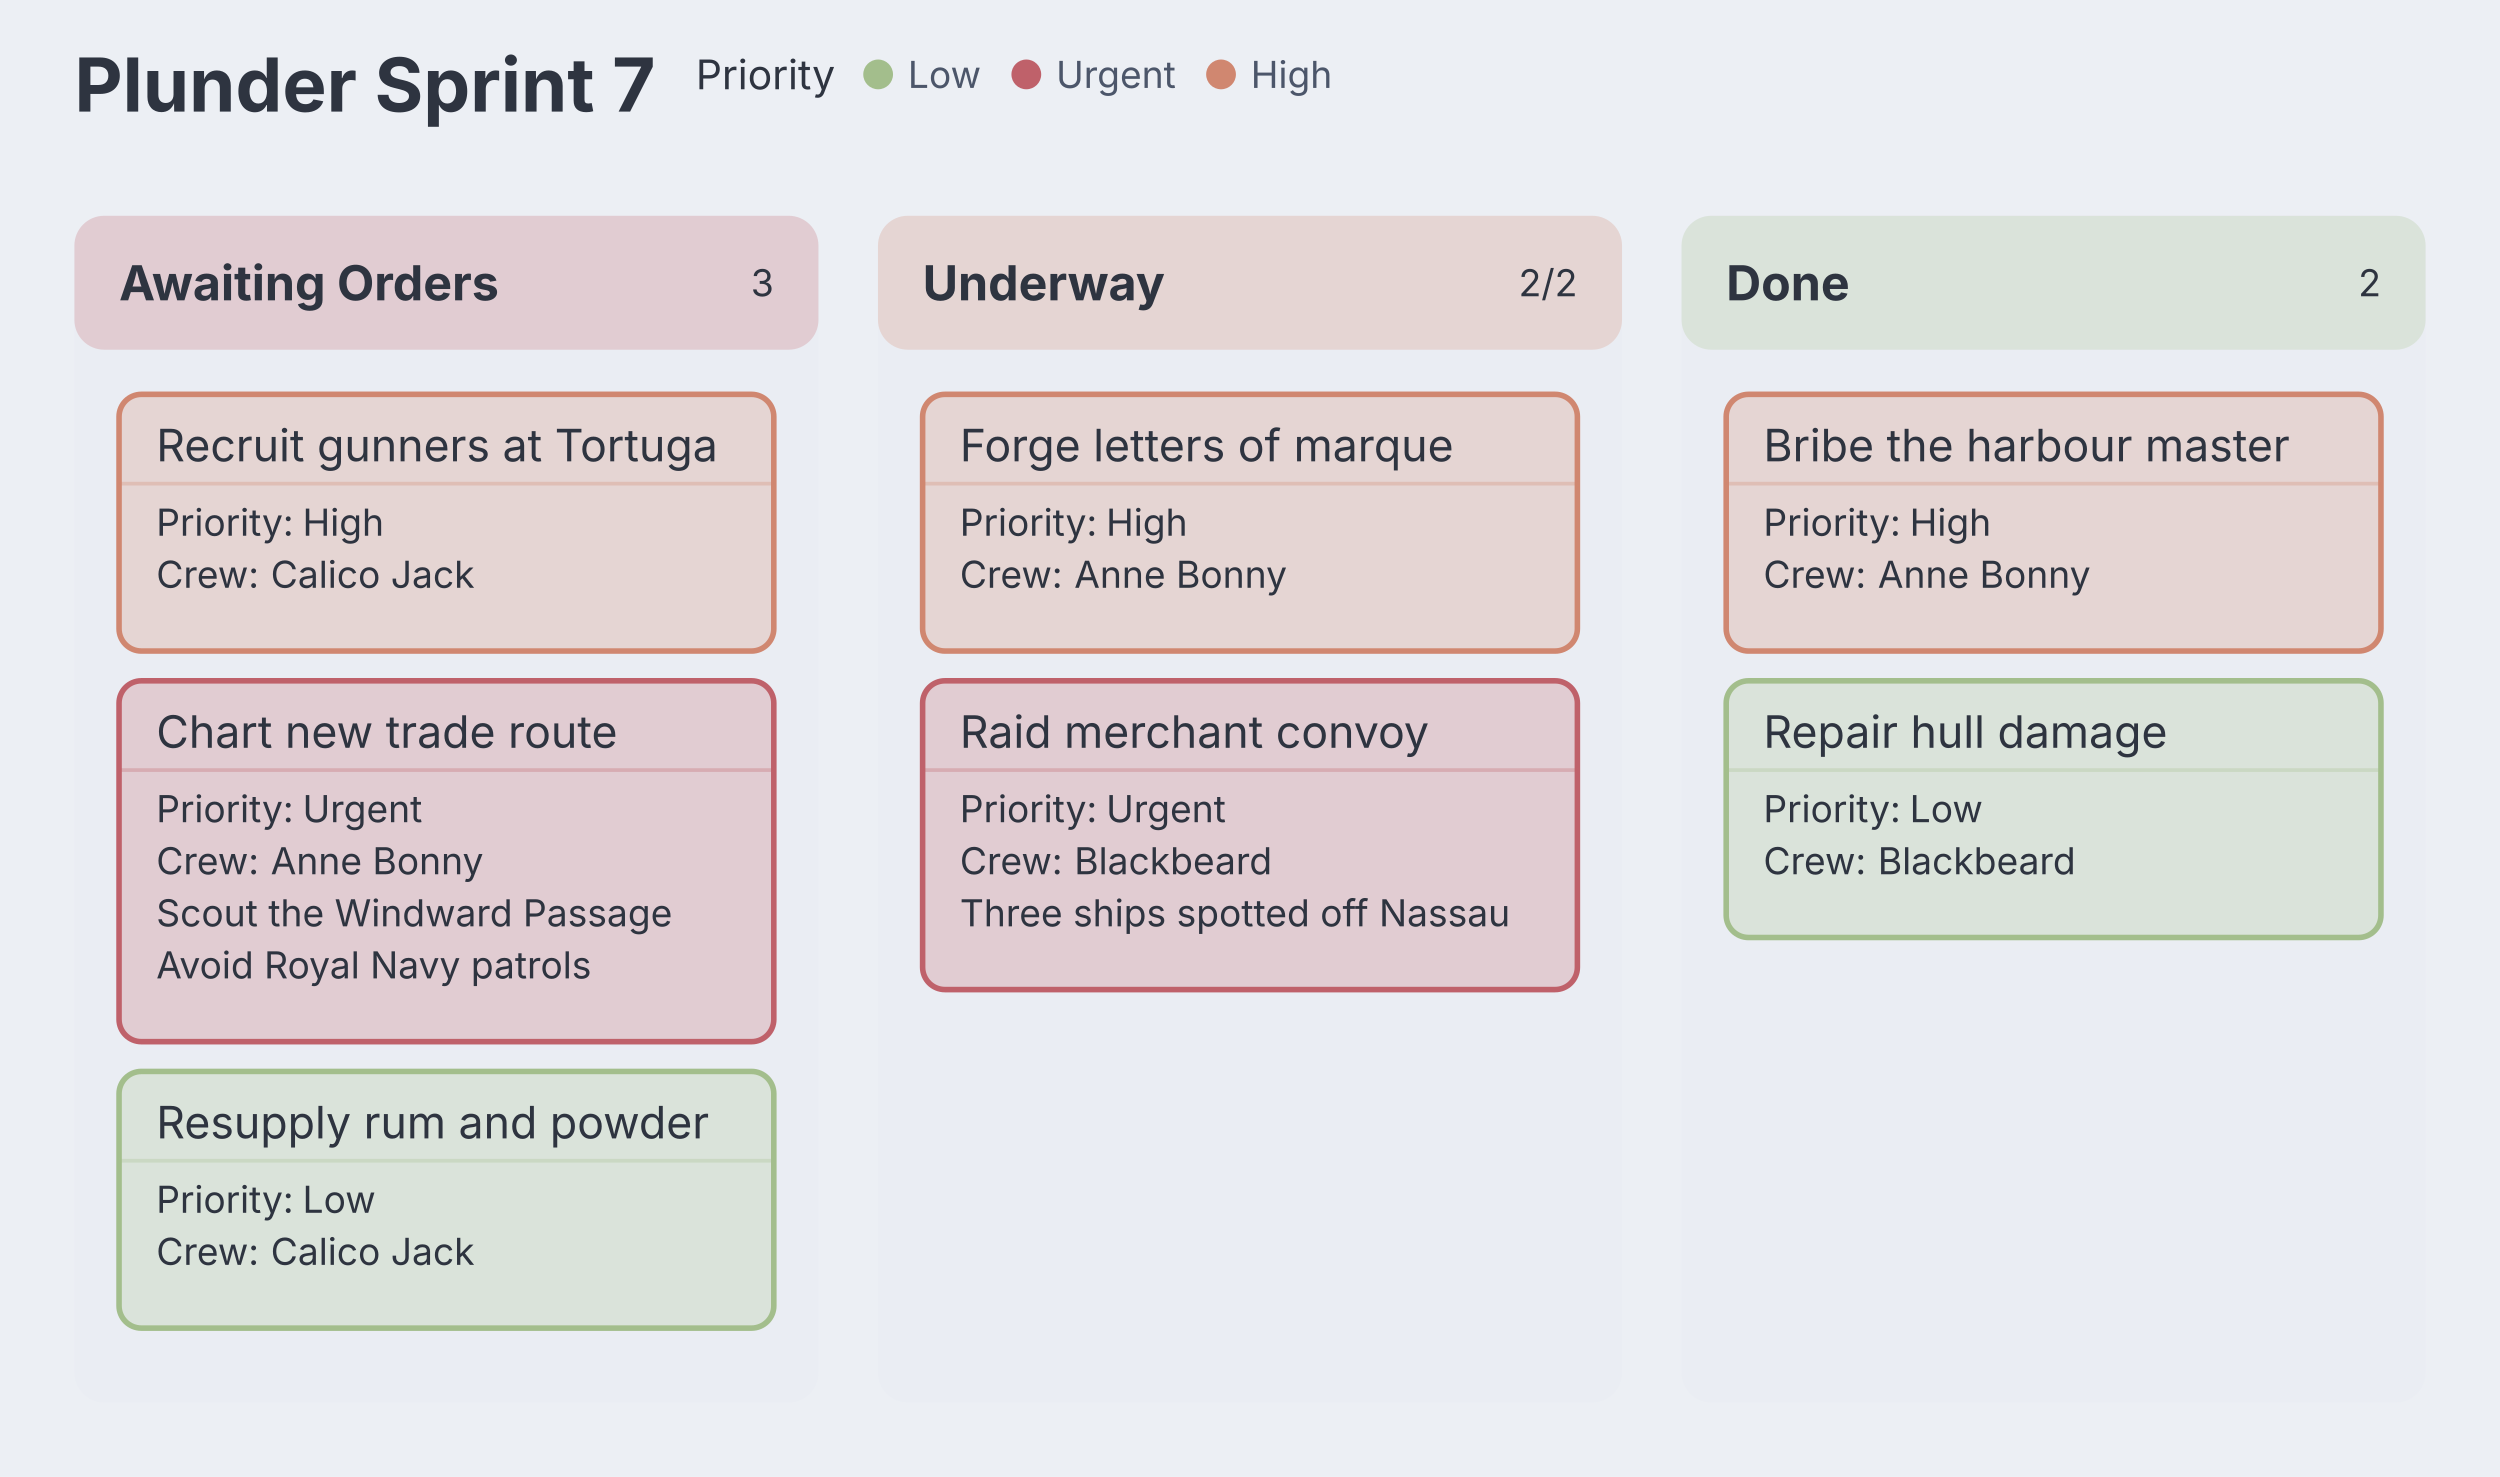
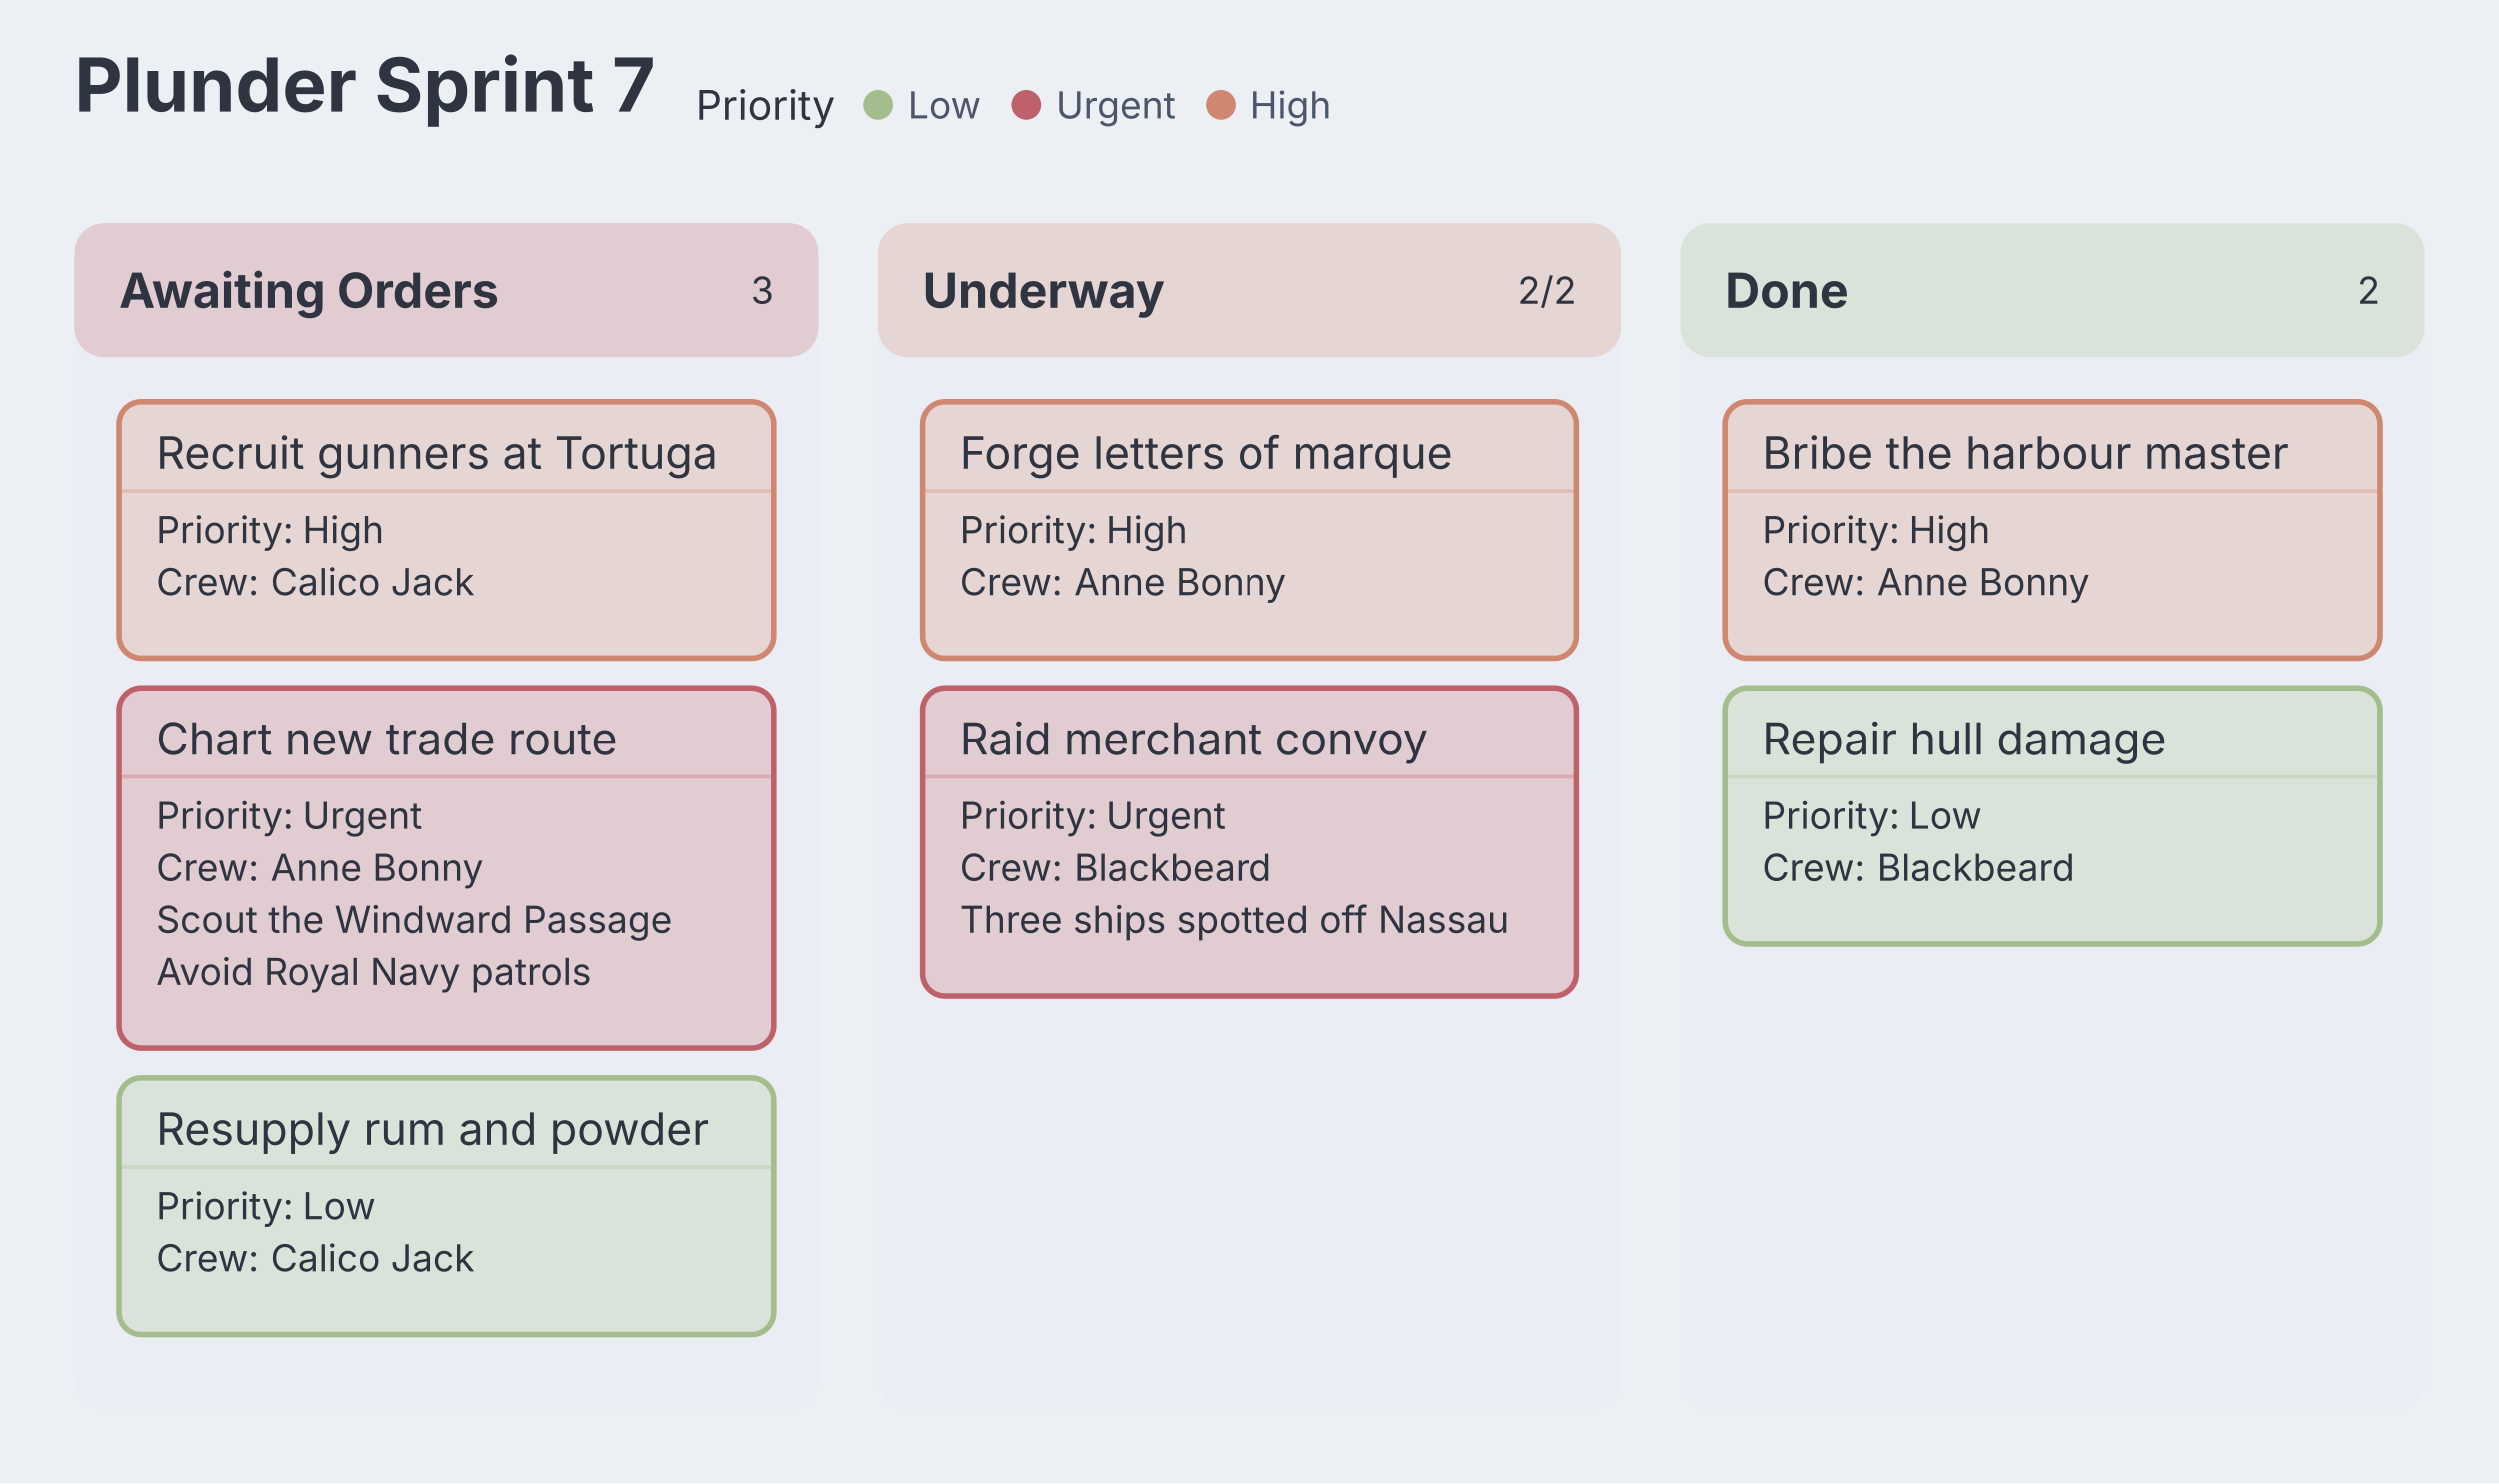
- <svg xmlns="http://www.w3.org/2000/svg" aria-describedby="dgmo-desc-ba68eab4" role="img" aria-label="Plunder Sprint 7 — Kanban diagram" data-dgmo-cue="light" width="672" height="397" viewBox="0 0 672 397" preserveAspectRatio="xMidYMin meet" font-family="Inter, system-ui, Avenir, Helvetica, Arial, sans-serif" style="background: rgb(236, 239, 244); font-family: Inter, system-ui, Avenir, Helvetica, Arial, sans-serif;">
+ <svg xmlns="http://www.w3.org/2000/svg" aria-describedby="dgmo-desc-ba68eab4" role="img" aria-label="Plunder Sprint 7 — Kanban diagram" data-dgmo-cue="light" width="672" height="399" viewBox="0 0 672 399" preserveAspectRatio="xMidYMin meet" font-family="Inter, system-ui, Avenir, Helvetica, Arial, sans-serif" style="background: rgb(236, 239, 244); font-family: Inter, system-ui, Avenir, Helvetica, Arial, sans-serif;">
  <style>@media (hover:hover){svg:has(.kanban-column:hover) .kanban-column:not(:hover){opacity:0.4}svg:has([data-legend-entry="high"]:hover) .kanban-card:not([data-tag-priority="high"]){opacity:0.4}svg:has(.kanban-card[data-tag-priority="high"]:hover):has([data-legend-entry="high"]) [data-legend-entry]:not([data-legend-entry="high"]){opacity:0.4}svg:has([data-legend-entry="urgent"]:hover) .kanban-card:not([data-tag-priority="urgent"]){opacity:0.4}svg:has(.kanban-card[data-tag-priority="urgent"]:hover):has([data-legend-entry="urgent"]) [data-legend-entry]:not([data-legend-entry="urgent"]){opacity:0.4}svg:has([data-legend-entry="low"]:hover) .kanban-card:not([data-tag-priority="low"]){opacity:0.4}svg:has(.kanban-card[data-tag-priority="low"]:hover):has([data-legend-entry="low"]) [data-legend-entry]:not([data-legend-entry="low"]){opacity:0.4}}[data-dgmo-cue="light"] [data-node-toggle],[data-dgmo-cue="light"] [data-group-toggle],[data-dgmo-cue="light"] [data-section-toggle],[data-dgmo-cue="light"] [data-note-toggle]{cursor:pointer}[data-dgmo-cue="light"] [data-node-toggle]:hover&gt;rect:first-child,[data-dgmo-cue="light"] [data-group-toggle]:hover&gt;rect:first-child,[data-dgmo-cue="light"] [data-section-toggle]:hover&gt;rect:first-child,[data-dgmo-cue="light"] [data-note-toggle]:hover&gt;rect:first-child,[data-dgmo-cue="light"] [data-node-toggle]:hover&gt;path:first-child,[data-dgmo-cue="light"] [data-group-toggle]:hover&gt;path:first-child,[data-dgmo-cue="light"] [data-section-toggle]:hover&gt;path:first-child,[data-dgmo-cue="light"] [data-note-toggle]:hover&gt;path:first-child{filter:brightness(0.95)}[data-dgmo-cue="light"] [data-node-toggle]:hover&gt;rect[fill=transparent]:first-child,[data-dgmo-cue="light"] [data-group-toggle]:hover&gt;rect[fill=transparent]:first-child,[data-dgmo-cue="light"] [data-section-toggle]:hover&gt;rect[fill=transparent]:first-child,[data-dgmo-cue="light"] [data-note-toggle]:hover&gt;rect[fill=transparent]:first-child{fill:#000;fill-opacity:0.05}[data-dgmo-cue="light"] .dgmo-collapse-bar-preview{transition:opacity 120ms ease-out}[data-dgmo-cue="light"] [data-node-toggle]:hover&gt;.dgmo-collapse-bar-preview,[data-dgmo-cue="light"] [data-group-toggle]:hover&gt;.dgmo-collapse-bar-preview,[data-dgmo-cue="light"] [data-section-toggle]:hover&gt;.dgmo-collapse-bar-preview,[data-dgmo-cue="light"] [data-note-toggle]:hover&gt;.dgmo-collapse-bar-preview{opacity:0.35}[data-dgmo-cue="light"] [data-node-toggle]:focus-visible,[data-dgmo-cue="light"] [data-group-toggle]:focus-visible,[data-dgmo-cue="light"] [data-section-toggle]:focus-visible,[data-dgmo-cue="light"] [data-note-toggle]:focus-visible{outline:2px solid currentColor;outline-offset:2px}@media (prefers-reduced-motion:reduce){[data-dgmo-cue="light"] .dgmo-collapse-bar-preview{transition:none}}</style>
-   <rect class="dgmo-canvas-bg" x="0" y="0" width="672" height="397" fill="#eceff4" />
+   <rect class="dgmo-canvas-bg" x="0" y="0" width="672" height="399" fill="#eceff4" />
  <text class="chart-title" data-line-number="1" x="20" y="30" font-size="20" font-weight="bold" fill="#2e3440" text-anchor="start">Plunder Sprint 7</text>
-   <g class="kanban-legend" transform="translate(187.04,6)">
+   <g class="kanban-legend" transform="translate(187.04,14.19)">
    <g class="dgmo-legend" data-legend-title-relation="inline-with-title" data-legend-capsule-addon-width="0" data-legend-active="priority" data-legend-left="0" data-legend-right="179.06400000000002">
      <g transform="translate(0,0)" data-legend-group="priority">
        <text x="0" y="14" dominant-baseline="central" font-size="11" font-weight="normal" fill="#2e3440" font-family="Inter, system-ui, Avenir, Helvetica, Arial, sans-serif">Priority</text>
        <g data-legend-entry="low" data-series-name="Low">
          <rect data-legend-hit="" x="45.004" y="0" width="39.83" height="28" fill="transparent" />
          <circle cx="49.004" cy="14" r="4" fill="#a3be8c" />
          <text x="57.004" y="14" dominant-baseline="central" font-size="10" fill="#4c566a" font-family="Inter, system-ui, Avenir, Helvetica, Arial, sans-serif">Low</text>
        </g>
        <g data-legend-entry="urgent" data-series-name="Urgent">
          <rect data-legend-hit="" x="84.834" y="0" width="52.34" height="28" fill="transparent" />
          <circle cx="88.834" cy="14" r="4" fill="#bf616a" />
          <text x="96.834" y="14" dominant-baseline="central" font-size="10" fill="#4c566a" font-family="Inter, system-ui, Avenir, Helvetica, Arial, sans-serif">Urgent</text>
        </g>
        <g data-legend-entry="high" data-series-name="High">
          <rect data-legend-hit="" x="137.174" y="0" width="41.89" height="28" fill="transparent" />
          <circle cx="141.174" cy="14" r="4" fill="#d08770" />
          <text x="149.174" y="14" dominant-baseline="central" font-size="10" fill="#4c566a" font-family="Inter, system-ui, Avenir, Helvetica, Arial, sans-serif">High</text>
        </g>
      </g>
    </g>
  </g>
  <g class="kanban-column" data-column-id="col-1" data-line-number="13" data-group-toggle="col-1" role="button" aria-expanded="true" aria-label="Awaiting Orders">
-     <rect x="20" y="58" width="200" height="319" rx="8" fill="#eaedf3" />
-     <rect x="20" y="58" width="200" height="36" rx="8" fill="#e1ccd2" />
-     <text x="32" y="76" dominant-baseline="central" font-size="13" font-weight="bold" fill="#2e3440">Awaiting Orders</text>
-     <text x="208" y="76" dominant-baseline="central" text-anchor="end" font-size="10" fill="#2e3440" font-weight="normal">3</text>
+     <rect x="20" y="60" width="200" height="319" rx="8" fill="#eaedf3" />
+     <rect x="20" y="60" width="200" height="36" rx="8" fill="#e1ccd2" />
+     <text x="32" y="78" dominant-baseline="central" font-size="13" font-weight="bold" fill="#2e3440">Awaiting Orders</text>
+     <text x="208" y="78" dominant-baseline="central" text-anchor="end" font-size="10" fill="#2e3440" font-weight="normal">3</text>
    <clipPath id="kanban-col-clip-col-1">
-       <rect x="20" y="58" width="200" height="319" rx="8" />
+       <rect x="20" y="60" width="200" height="319" rx="8" />
    </clipPath>
-     <rect x="20" y="373" width="200" height="4" fill="#bf616a" clip-path="url(#kanban-col-clip-col-1)" class="kanban-collapse-bar-preview dgmo-collapse-bar-preview" opacity="0" pointer-events="none" />
+     <rect x="20" y="375" width="200" height="4" fill="#bf616a" clip-path="url(#kanban-col-clip-col-1)" class="kanban-collapse-bar-preview dgmo-collapse-bar-preview" opacity="0" pointer-events="none" />
    <g class="kanban-card" data-card-id="card-1" data-line-number="14" data-tag-priority="high">
-       <rect x="32" y="106" width="176" height="69" rx="6" fill="#e5d5d3" stroke="#d08770" stroke-width="1.5" />
-       <text x="42" y="124" font-size="12" font-weight="normal" fill="#2e3440">
+       <rect x="32" y="108" width="176" height="69" rx="6" fill="#e5d5d3" stroke="#d08770" stroke-width="1.5" />
+       <text x="42" y="126" font-size="12" font-weight="normal" fill="#2e3440">
        <tspan>Recruit gunners at Tortuga</tspan>
      </text>
-       <line x1="32" y1="130" x2="208" y2="130" stroke="#d08770" stroke-opacity="0.3" stroke-width="1" />
-       <text x="42" y="144" font-size="10" fill="#2e3440">Priority: </text>
-       <text x="81.33" y="144" font-size="10" fill="#2e3440">High</text>
-       <text x="42" y="158" font-size="10" fill="#2e3440">Crew: </text>
-       <text x="72.76" y="158" font-size="10" fill="#2e3440">Calico Jack</text>
+       <line x1="32" y1="132" x2="208" y2="132" stroke="#d08770" stroke-opacity="0.3" stroke-width="1" />
+       <text x="42" y="146" font-size="10" fill="#2e3440">Priority: </text>
+       <text x="81.33" y="146" font-size="10" fill="#2e3440">High</text>
+       <text x="42" y="160" font-size="10" fill="#2e3440">Crew: </text>
+       <text x="72.76" y="160" font-size="10" fill="#2e3440">Calico Jack</text>
    </g>
    <g class="kanban-card" data-card-id="card-2" data-line-number="15" data-tag-priority="urgent">
-       <rect x="32" y="183" width="176" height="97" rx="6" fill="#e1ccd2" stroke="#bf616a" stroke-width="1.5" />
-       <text x="42" y="201" font-size="12" font-weight="normal" fill="#2e3440">
+       <rect x="32" y="185" width="176" height="97" rx="6" fill="#e1ccd2" stroke="#bf616a" stroke-width="1.5" />
+       <text x="42" y="203" font-size="12" font-weight="normal" fill="#2e3440">
        <tspan>Chart new trade route</tspan>
      </text>
-       <line x1="32" y1="207" x2="208" y2="207" stroke="#bf616a" stroke-opacity="0.3" stroke-width="1" />
-       <text x="42" y="221" font-size="10" fill="#2e3440">Priority: </text>
-       <text x="81.33" y="221" font-size="10" fill="#2e3440">Urgent</text>
-       <text x="42" y="235" font-size="10" fill="#2e3440">Crew: </text>
-       <text x="72.76" y="235" font-size="10" fill="#2e3440">Anne Bonny</text>
-       <text x="42" y="249" font-size="10" fill="#2e3440">
+       <line x1="32" y1="209" x2="208" y2="209" stroke="#bf616a" stroke-opacity="0.3" stroke-width="1" />
+       <text x="42" y="223" font-size="10" fill="#2e3440">Priority: </text>
+       <text x="81.33" y="223" font-size="10" fill="#2e3440">Urgent</text>
+       <text x="42" y="237" font-size="10" fill="#2e3440">Crew: </text>
+       <text x="72.76" y="237" font-size="10" fill="#2e3440">Anne Bonny</text>
+       <text x="42" y="251" font-size="10" fill="#2e3440">
        <tspan>Scout the Windward Passage</tspan>
      </text>
-       <text x="42" y="263" font-size="10" fill="#2e3440">
+       <text x="42" y="265" font-size="10" fill="#2e3440">
        <tspan>Avoid Royal Navy patrols</tspan>
      </text>
    </g>
    <g class="kanban-card" data-card-id="card-3" data-line-number="18" data-tag-priority="low">
-       <rect x="32" y="288" width="176" height="69" rx="6" fill="#dae3da" stroke="#a3be8c" stroke-width="1.5" />
-       <text x="42" y="306" font-size="12" font-weight="normal" fill="#2e3440">
+       <rect x="32" y="290" width="176" height="69" rx="6" fill="#dae3da" stroke="#a3be8c" stroke-width="1.5" />
+       <text x="42" y="308" font-size="12" font-weight="normal" fill="#2e3440">
        <tspan>Resupply rum and powder</tspan>
      </text>
-       <line x1="32" y1="312" x2="208" y2="312" stroke="#a3be8c" stroke-opacity="0.3" stroke-width="1" />
-       <text x="42" y="326" font-size="10" fill="#2e3440">Priority: </text>
-       <text x="81.33" y="326" font-size="10" fill="#2e3440">Low</text>
-       <text x="42" y="340" font-size="10" fill="#2e3440">Crew: </text>
-       <text x="72.76" y="340" font-size="10" fill="#2e3440">Calico Jack</text>
+       <line x1="32" y1="314" x2="208" y2="314" stroke="#a3be8c" stroke-opacity="0.3" stroke-width="1" />
+       <text x="42" y="328" font-size="10" fill="#2e3440">Priority: </text>
+       <text x="81.33" y="328" font-size="10" fill="#2e3440">Low</text>
+       <text x="42" y="342" font-size="10" fill="#2e3440">Crew: </text>
+       <text x="72.76" y="342" font-size="10" fill="#2e3440">Calico Jack</text>
    </g>
  </g>
  <g class="kanban-column" data-column-id="col-2" data-line-number="20" data-group-toggle="col-2" role="button" aria-expanded="true" aria-label="Underway">
-     <rect x="236" y="58" width="200" height="319" rx="8" fill="#eaedf3" />
-     <rect x="236" y="58" width="200" height="36" rx="8" fill="#e5d5d3" />
-     <text x="248" y="76" dominant-baseline="central" font-size="13" font-weight="bold" fill="#2e3440">Underway</text>
-     <text x="424" y="76" dominant-baseline="central" text-anchor="end" font-size="10" fill="#2e3440" font-weight="normal">2/2</text>
+     <rect x="236" y="60" width="200" height="319" rx="8" fill="#eaedf3" />
+     <rect x="236" y="60" width="200" height="36" rx="8" fill="#e5d5d3" />
+     <text x="248" y="78" dominant-baseline="central" font-size="13" font-weight="bold" fill="#2e3440">Underway</text>
+     <text x="424" y="78" dominant-baseline="central" text-anchor="end" font-size="10" fill="#2e3440" font-weight="normal">2/2</text>
    <clipPath id="kanban-col-clip-col-2">
-       <rect x="236" y="58" width="200" height="319" rx="8" />
+       <rect x="236" y="60" width="200" height="319" rx="8" />
    </clipPath>
-     <rect x="236" y="373" width="200" height="4" fill="#d08770" clip-path="url(#kanban-col-clip-col-2)" class="kanban-collapse-bar-preview dgmo-collapse-bar-preview" opacity="0" pointer-events="none" />
+     <rect x="236" y="375" width="200" height="4" fill="#d08770" clip-path="url(#kanban-col-clip-col-2)" class="kanban-collapse-bar-preview dgmo-collapse-bar-preview" opacity="0" pointer-events="none" />
    <g class="kanban-card" data-card-id="card-4" data-line-number="21" data-tag-priority="high">
-       <rect x="248" y="106" width="176" height="69" rx="6" fill="#e5d5d3" stroke="#d08770" stroke-width="1.5" />
-       <text x="258" y="124" font-size="12" font-weight="normal" fill="#2e3440">
+       <rect x="248" y="108" width="176" height="69" rx="6" fill="#e5d5d3" stroke="#d08770" stroke-width="1.5" />
+       <text x="258" y="126" font-size="12" font-weight="normal" fill="#2e3440">
        <tspan>Forge letters of marque</tspan>
      </text>
-       <line x1="248" y1="130" x2="424" y2="130" stroke="#d08770" stroke-opacity="0.3" stroke-width="1" />
-       <text x="258" y="144" font-size="10" fill="#2e3440">Priority: </text>
-       <text x="297.33" y="144" font-size="10" fill="#2e3440">High</text>
-       <text x="258" y="158" font-size="10" fill="#2e3440">Crew: </text>
-       <text x="288.76" y="158" font-size="10" fill="#2e3440">Anne Bonny</text>
+       <line x1="248" y1="132" x2="424" y2="132" stroke="#d08770" stroke-opacity="0.3" stroke-width="1" />
+       <text x="258" y="146" font-size="10" fill="#2e3440">Priority: </text>
+       <text x="297.33" y="146" font-size="10" fill="#2e3440">High</text>
+       <text x="258" y="160" font-size="10" fill="#2e3440">Crew: </text>
+       <text x="288.76" y="160" font-size="10" fill="#2e3440">Anne Bonny</text>
    </g>
    <g class="kanban-card" data-card-id="card-5" data-line-number="22" data-tag-priority="urgent">
-       <rect x="248" y="183" width="176" height="83" rx="6" fill="#e1ccd2" stroke="#bf616a" stroke-width="1.5" />
-       <text x="258" y="201" font-size="12" font-weight="normal" fill="#2e3440">
+       <rect x="248" y="185" width="176" height="83" rx="6" fill="#e1ccd2" stroke="#bf616a" stroke-width="1.5" />
+       <text x="258" y="203" font-size="12" font-weight="normal" fill="#2e3440">
        <tspan>Raid merchant convoy</tspan>
      </text>
-       <line x1="248" y1="207" x2="424" y2="207" stroke="#bf616a" stroke-opacity="0.3" stroke-width="1" />
-       <text x="258" y="221" font-size="10" fill="#2e3440">Priority: </text>
-       <text x="297.33" y="221" font-size="10" fill="#2e3440">Urgent</text>
-       <text x="258" y="235" font-size="10" fill="#2e3440">Crew: </text>
-       <text x="288.76" y="235" font-size="10" fill="#2e3440">Blackbeard</text>
-       <text x="258" y="249" font-size="10" fill="#2e3440">
+       <line x1="248" y1="209" x2="424" y2="209" stroke="#bf616a" stroke-opacity="0.3" stroke-width="1" />
+       <text x="258" y="223" font-size="10" fill="#2e3440">Priority: </text>
+       <text x="297.33" y="223" font-size="10" fill="#2e3440">Urgent</text>
+       <text x="258" y="237" font-size="10" fill="#2e3440">Crew: </text>
+       <text x="288.76" y="237" font-size="10" fill="#2e3440">Blackbeard</text>
+       <text x="258" y="251" font-size="10" fill="#2e3440">
        <tspan>Three ships spotted off Nassau</tspan>
      </text>
    </g>
  </g>
  <g class="kanban-column" data-column-id="col-3" data-line-number="25" data-group-toggle="col-3" role="button" aria-expanded="true" aria-label="Done">
-     <rect x="452" y="58" width="200" height="319" rx="8" fill="#eaedf3" />
-     <rect x="452" y="58" width="200" height="36" rx="8" fill="#dae3da" />
-     <text x="464" y="76" dominant-baseline="central" font-size="13" font-weight="bold" fill="#2e3440">Done</text>
-     <text x="640" y="76" dominant-baseline="central" text-anchor="end" font-size="10" fill="#2e3440" font-weight="normal">2</text>
+     <rect x="452" y="60" width="200" height="319" rx="8" fill="#eaedf3" />
+     <rect x="452" y="60" width="200" height="36" rx="8" fill="#dae3da" />
+     <text x="464" y="78" dominant-baseline="central" font-size="13" font-weight="bold" fill="#2e3440">Done</text>
+     <text x="640" y="78" dominant-baseline="central" text-anchor="end" font-size="10" fill="#2e3440" font-weight="normal">2</text>
    <clipPath id="kanban-col-clip-col-3">
-       <rect x="452" y="58" width="200" height="319" rx="8" />
+       <rect x="452" y="60" width="200" height="319" rx="8" />
    </clipPath>
-     <rect x="452" y="373" width="200" height="4" fill="#a3be8c" clip-path="url(#kanban-col-clip-col-3)" class="kanban-collapse-bar-preview dgmo-collapse-bar-preview" opacity="0" pointer-events="none" />
+     <rect x="452" y="375" width="200" height="4" fill="#a3be8c" clip-path="url(#kanban-col-clip-col-3)" class="kanban-collapse-bar-preview dgmo-collapse-bar-preview" opacity="0" pointer-events="none" />
    <g class="kanban-card" data-card-id="card-6" data-line-number="26" data-tag-priority="high">
-       <rect x="464" y="106" width="176" height="69" rx="6" fill="#e5d5d3" stroke="#d08770" stroke-width="1.5" />
-       <text x="474" y="124" font-size="12" font-weight="normal" fill="#2e3440">
+       <rect x="464" y="108" width="176" height="69" rx="6" fill="#e5d5d3" stroke="#d08770" stroke-width="1.5" />
+       <text x="474" y="126" font-size="12" font-weight="normal" fill="#2e3440">
        <tspan>Bribe the harbour master</tspan>
      </text>
-       <line x1="464" y1="130" x2="640" y2="130" stroke="#d08770" stroke-opacity="0.3" stroke-width="1" />
-       <text x="474" y="144" font-size="10" fill="#2e3440">Priority: </text>
-       <text x="513.33" y="144" font-size="10" fill="#2e3440">High</text>
-       <text x="474" y="158" font-size="10" fill="#2e3440">Crew: </text>
-       <text x="504.76" y="158" font-size="10" fill="#2e3440">Anne Bonny</text>
+       <line x1="464" y1="132" x2="640" y2="132" stroke="#d08770" stroke-opacity="0.3" stroke-width="1" />
+       <text x="474" y="146" font-size="10" fill="#2e3440">Priority: </text>
+       <text x="513.33" y="146" font-size="10" fill="#2e3440">High</text>
+       <text x="474" y="160" font-size="10" fill="#2e3440">Crew: </text>
+       <text x="504.76" y="160" font-size="10" fill="#2e3440">Anne Bonny</text>
    </g>
    <g class="kanban-card" data-card-id="card-7" data-line-number="27" data-tag-priority="low">
-       <rect x="464" y="183" width="176" height="69" rx="6" fill="#dae3da" stroke="#a3be8c" stroke-width="1.5" />
-       <text x="474" y="201" font-size="12" font-weight="normal" fill="#2e3440">
+       <rect x="464" y="185" width="176" height="69" rx="6" fill="#dae3da" stroke="#a3be8c" stroke-width="1.5" />
+       <text x="474" y="203" font-size="12" font-weight="normal" fill="#2e3440">
        <tspan>Repair hull damage</tspan>
      </text>
-       <line x1="464" y1="207" x2="640" y2="207" stroke="#a3be8c" stroke-opacity="0.3" stroke-width="1" />
-       <text x="474" y="221" font-size="10" fill="#2e3440">Priority: </text>
-       <text x="513.33" y="221" font-size="10" fill="#2e3440">Low</text>
-       <text x="474" y="235" font-size="10" fill="#2e3440">Crew: </text>
-       <text x="504.76" y="235" font-size="10" fill="#2e3440">Blackbeard</text>
+       <line x1="464" y1="209" x2="640" y2="209" stroke="#a3be8c" stroke-opacity="0.3" stroke-width="1" />
+       <text x="474" y="223" font-size="10" fill="#2e3440">Priority: </text>
+       <text x="513.33" y="223" font-size="10" fill="#2e3440">Low</text>
+       <text x="474" y="237" font-size="10" fill="#2e3440">Crew: </text>
+       <text x="504.76" y="237" font-size="10" fill="#2e3440">Blackbeard</text>
    </g>
  </g>
</svg>
